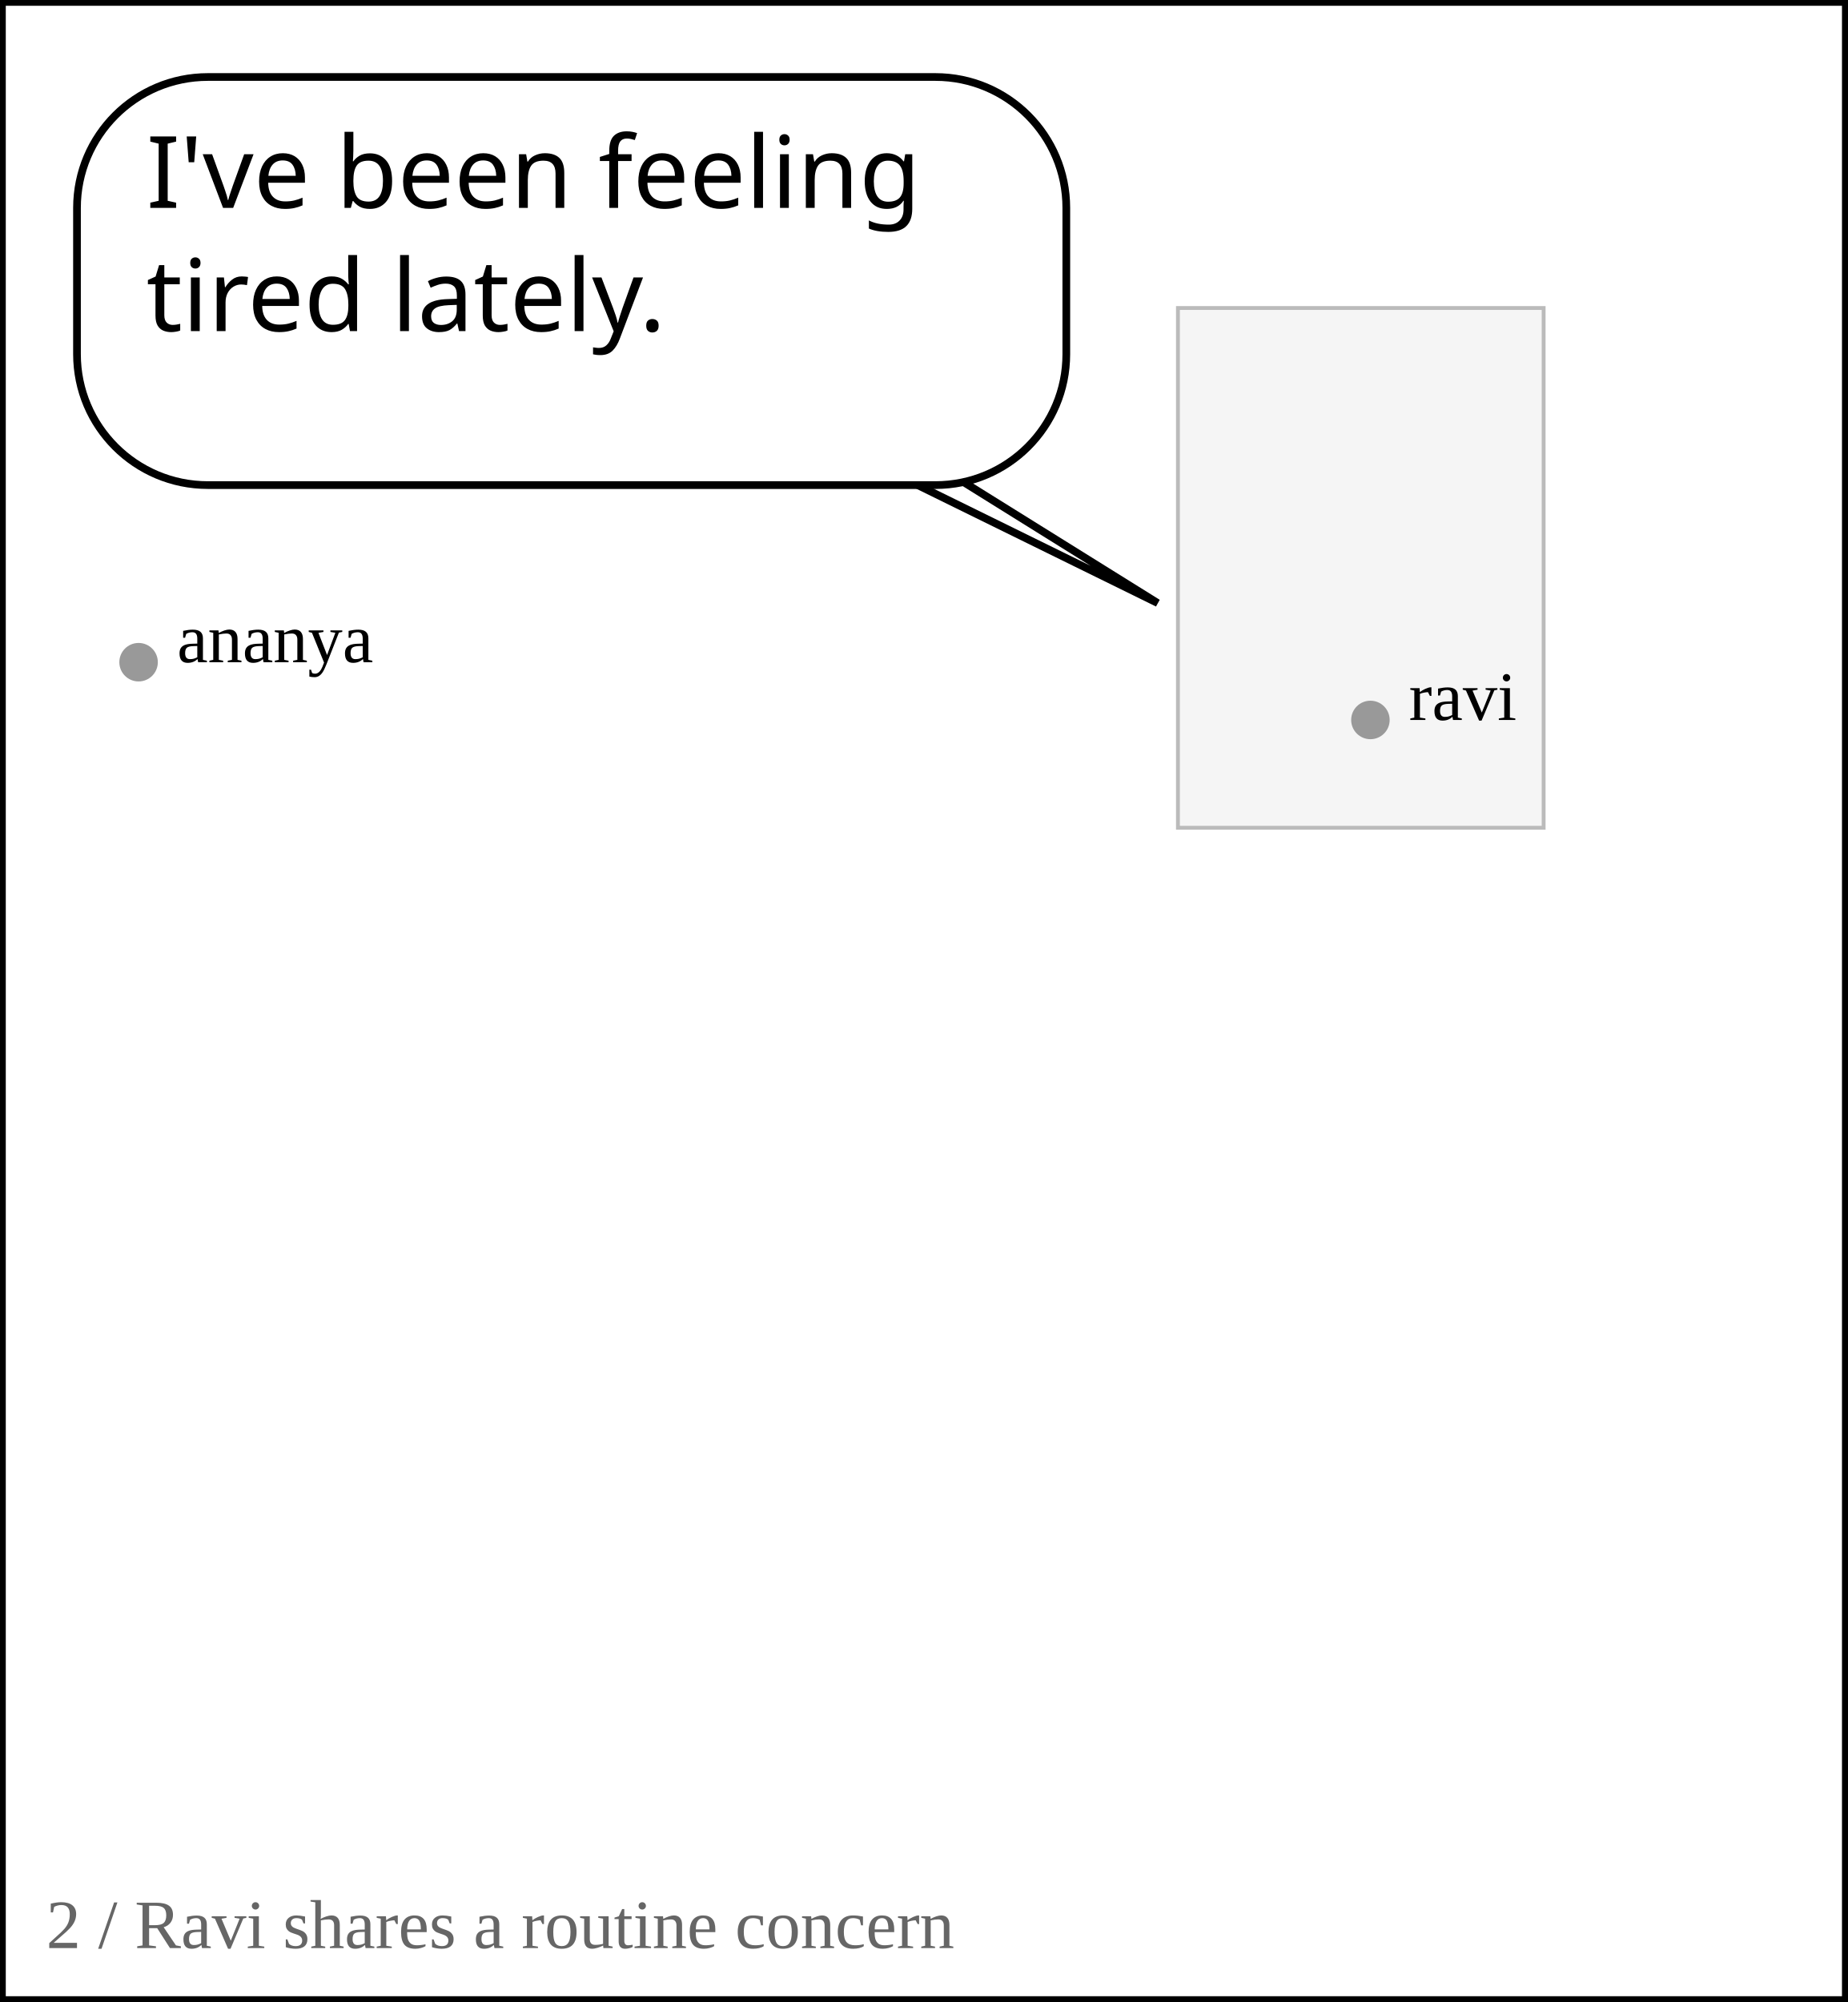
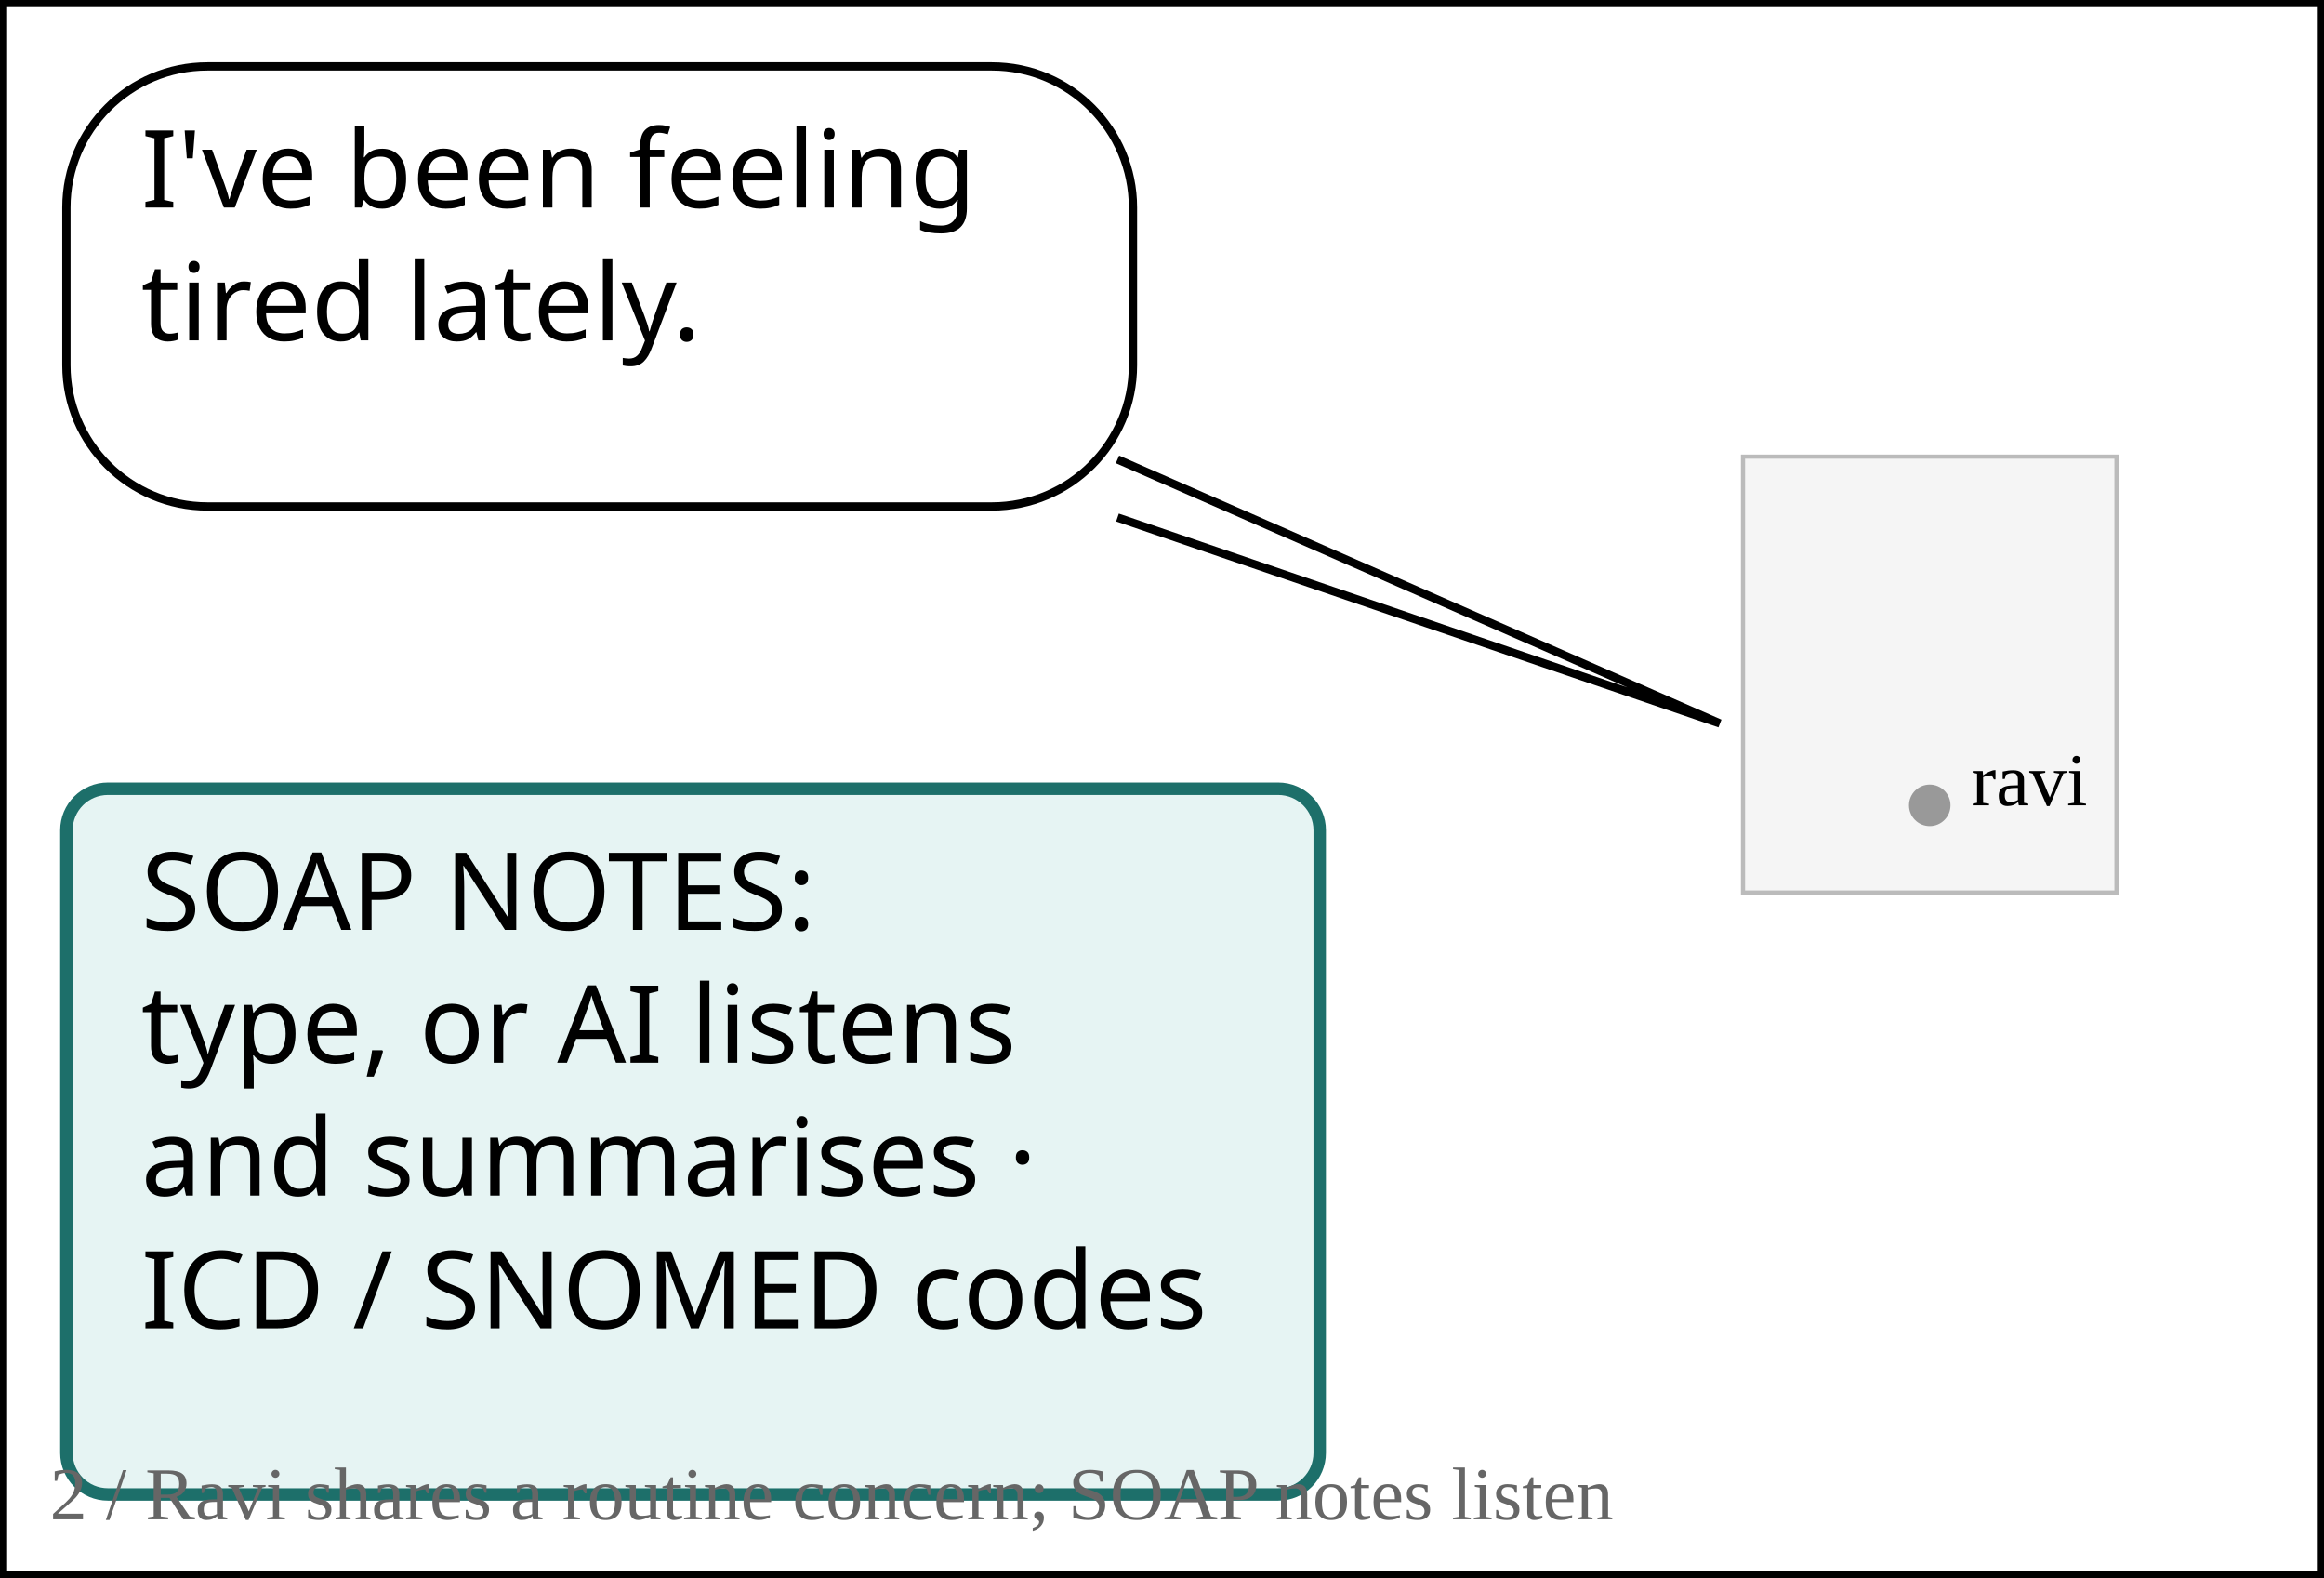
- <svg xmlns="http://www.w3.org/2000/svg" width="480" height="520" viewBox="24 548 480 520">
+ <svg xmlns="http://www.w3.org/2000/svg" width="560" height="380" viewBox="24 408 560 380">
  <rect width="1024" height="1536" fill="white" />
-   <rect x="330" y="628" width="95" height="135" fill="#f5f5f5" stroke="#bbb" />
-   <circle cx="380" cy="735" r="5" fill="#999" />
-   <text x="390" y="735" font-size="18">ravi</text>
-   <circle cx="60" cy="720" r="5" fill="#999" />
-   <text x="70" y="720" font-size="18">ananya</text>
-   <rect x="24" y="548" width="480" height="520" fill="none" stroke="black" stroke-width="3" />
-   <rect x="44" y="568" width="257" height="106" rx="34" fill="white" stroke="white" stroke-width="6" />
-   <path d="M 258.464 672.074 L 324.741 704.641 L 272.464 672.074 Z" fill="white" stroke="white" stroke-width="6" stroke-linejoin="round" />
-   <path data-speaker="ravi" d="M 258.464 672.074 L 324.741 704.641 L 272.464 672.074" fill="white" stroke="black" stroke-width="2" />
-   <rect x="44" y="568" width="257" height="106" rx="34" fill="white" stroke="black" stroke-width="2" />
-   <text x="62" y="602" font-family="Meiryo,MS Gothic,sans-serif" font-size="26" fill="black">I've been feeling </text>
-   <text x="62" y="634" font-family="Meiryo,MS Gothic,sans-serif" font-size="26" fill="black">tired lately.</text>
-   <text x="36" y="1054" font-size="18" fill="#666">2 / Ravi shares a routine concern</text>
+   <rect x="444" y="518" width="90" height="105" fill="#f5f5f5" stroke="#bbb" />
+   <circle cx="489" cy="602" r="5" fill="#999" />
+   <text x="499" y="602" font-size="18">ravi</text>
+   <rect x="24" y="408" width="560" height="380" fill="none" stroke="black" stroke-width="3" />
+   <rect x="40" y="424" width="257" height="106" rx="34" fill="white" stroke="white" stroke-width="6" />
+   <path d="M 293.273 518.664 L 438.41 582.269 L 293.273 532.664 Z" fill="white" stroke="white" stroke-width="6" stroke-linejoin="round" />
+   <rect x="40" y="598" width="302" height="170" rx="34" fill="white" stroke="white" stroke-width="6" />
+   <path data-speaker="ravi" d="M 293.273 518.664 L 438.41 582.269 L 293.273 532.664" fill="white" stroke="black" stroke-width="2" />
+   <rect x="40" y="424" width="257" height="106" rx="34" fill="white" stroke="black" stroke-width="2" />
+   <text x="58" y="458" font-family="Meiryo,MS Gothic,sans-serif" font-size="26" fill="black">I've been feeling </text>
+   <text x="58" y="490" font-family="Meiryo,MS Gothic,sans-serif" font-size="26" fill="black">tired lately.</text>
+   <rect x="40" y="598" width="302" height="170" rx="10" fill="#e6f4f3" stroke="#1d6f6a" stroke-width="3" />
+   <text x="58" y="632" font-family="Meiryo,MS Gothic,sans-serif" font-size="26" fill="black">SOAP NOTES: </text>
+   <text x="58" y="664" font-family="Meiryo,MS Gothic,sans-serif" font-size="26" fill="black">type, or AI listens </text>
+   <text x="58" y="696" font-family="Meiryo,MS Gothic,sans-serif" font-size="26" fill="black">and summarises · </text>
+   <text x="58" y="728" font-family="Meiryo,MS Gothic,sans-serif" font-size="26" fill="black">ICD / SNOMED codes</text>
+   <text x="36" y="774" font-size="18" fill="#666">2 / Ravi shares a routine concern; SOAP notes listen</text>
  <text x="512" y="1500" text-anchor="middle" font-family="sans-serif" font-size="20">5</text>
</svg>
